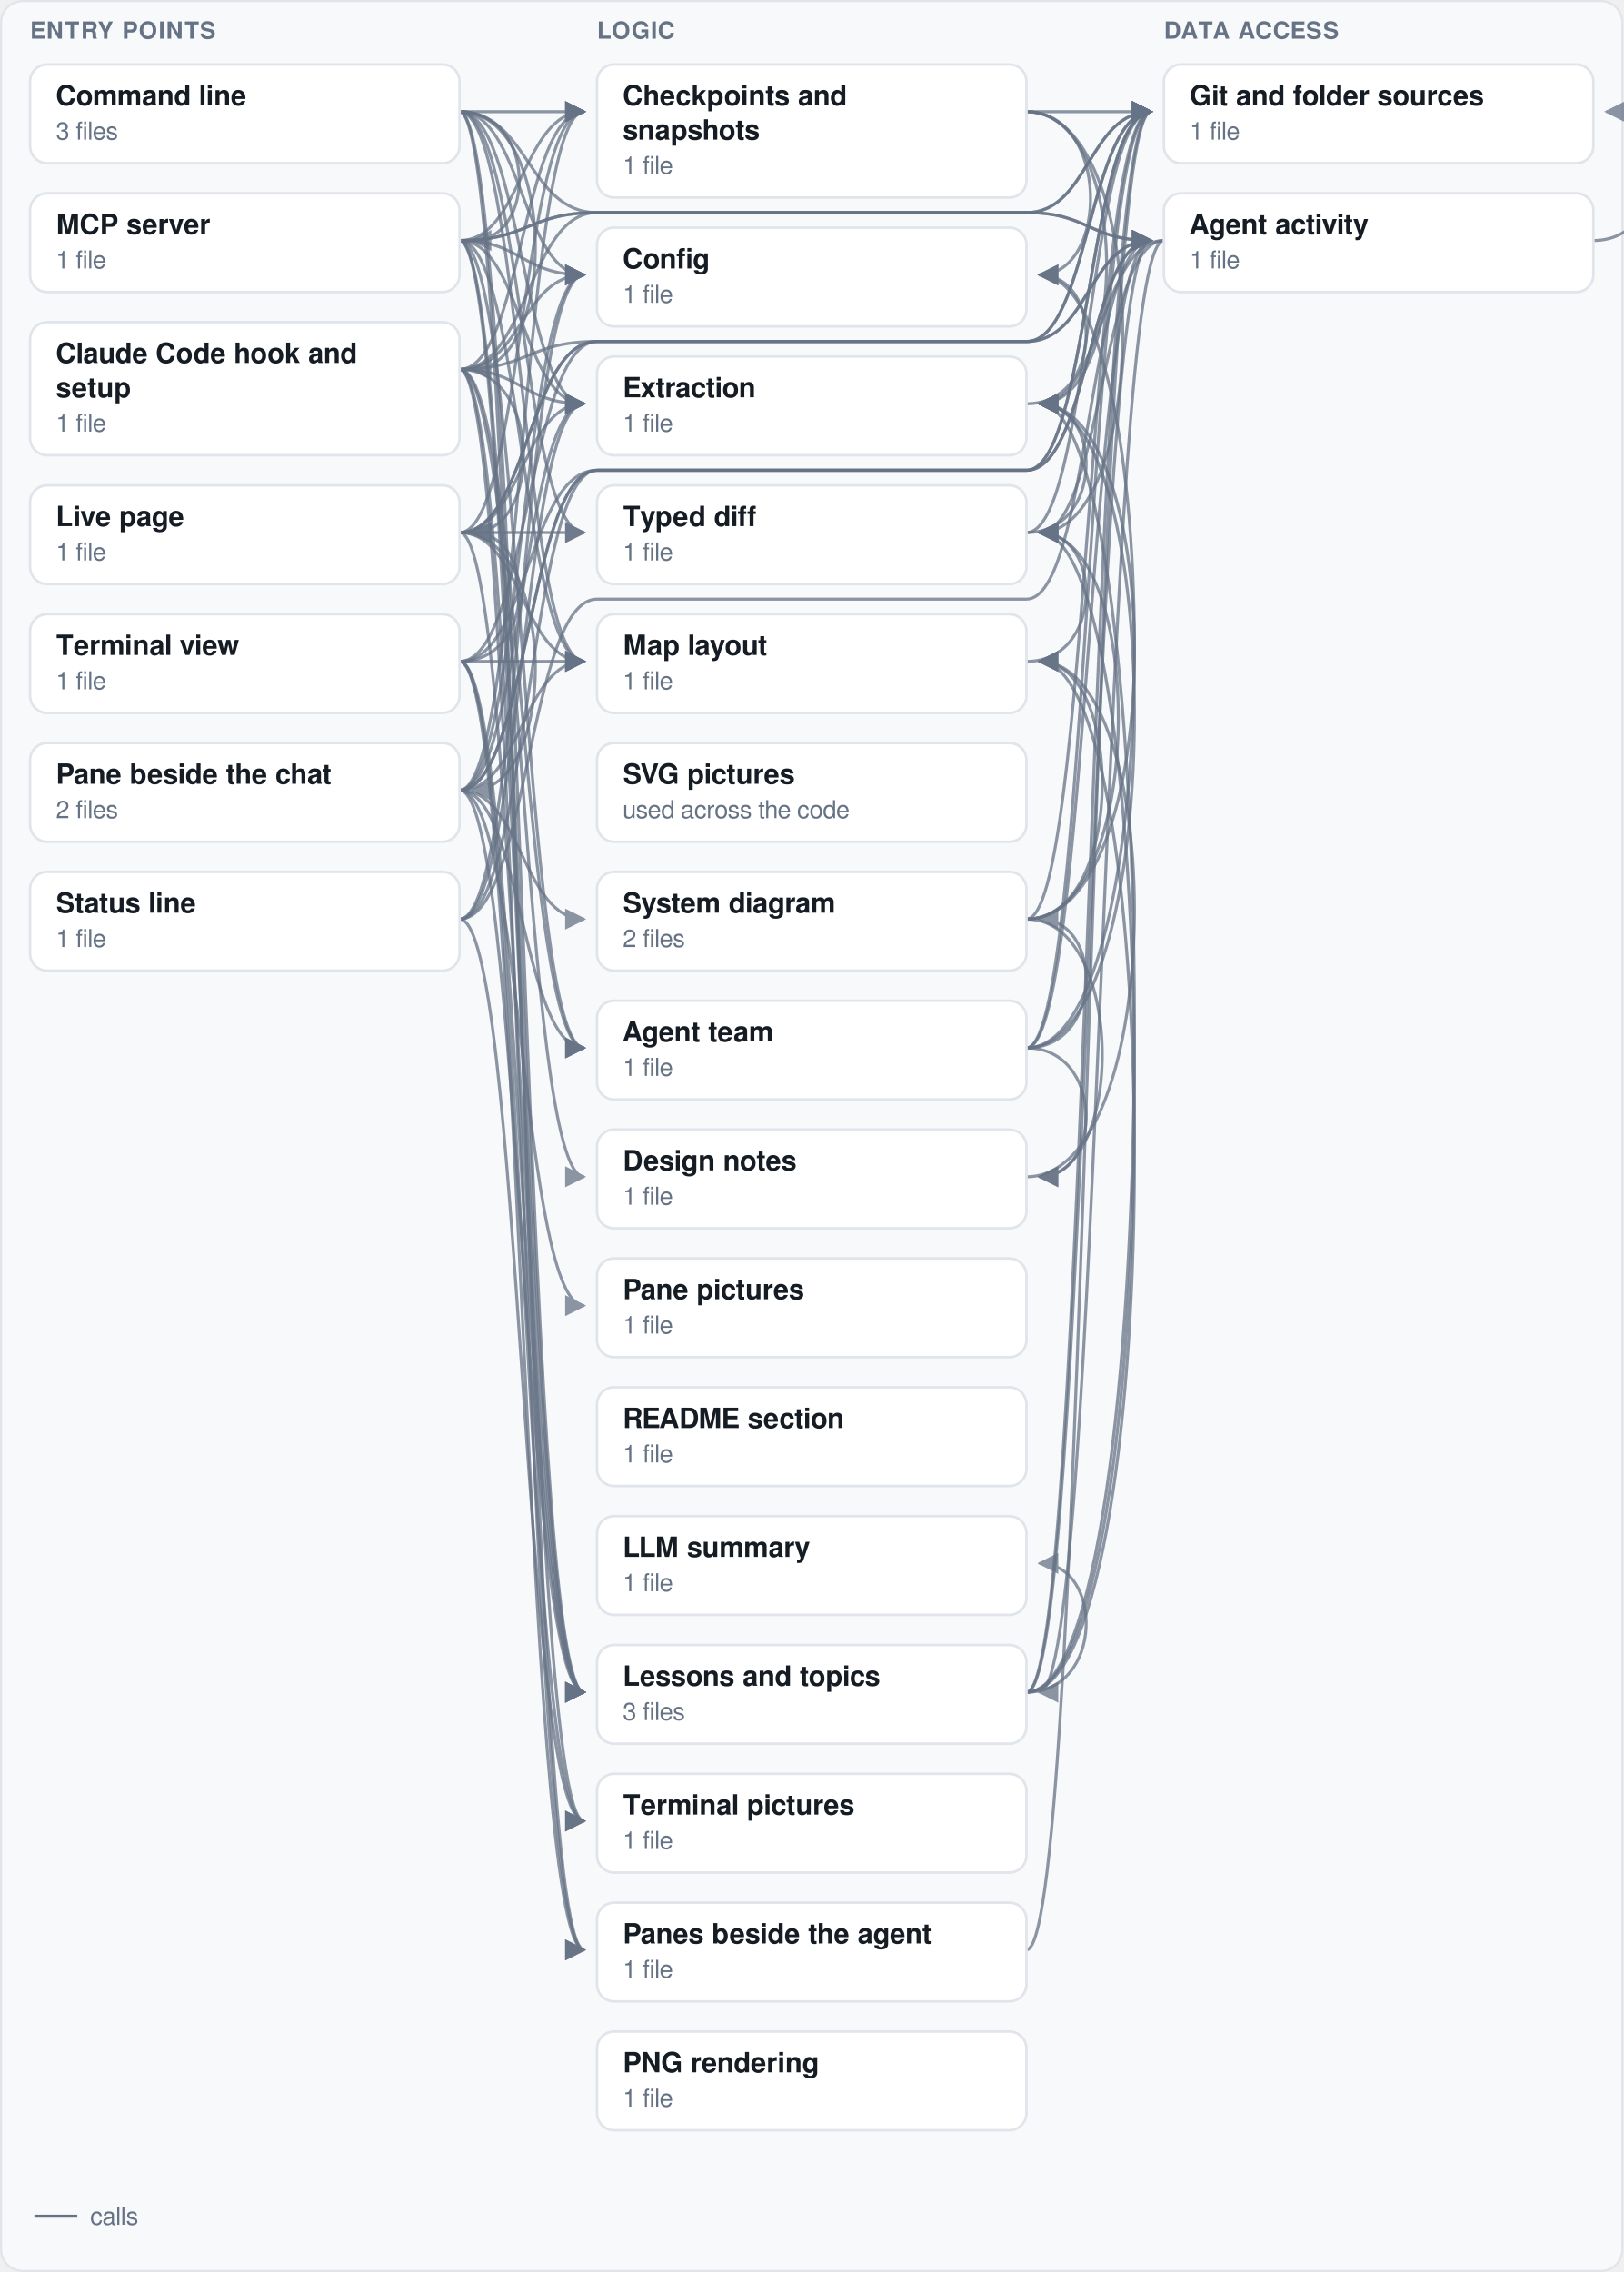
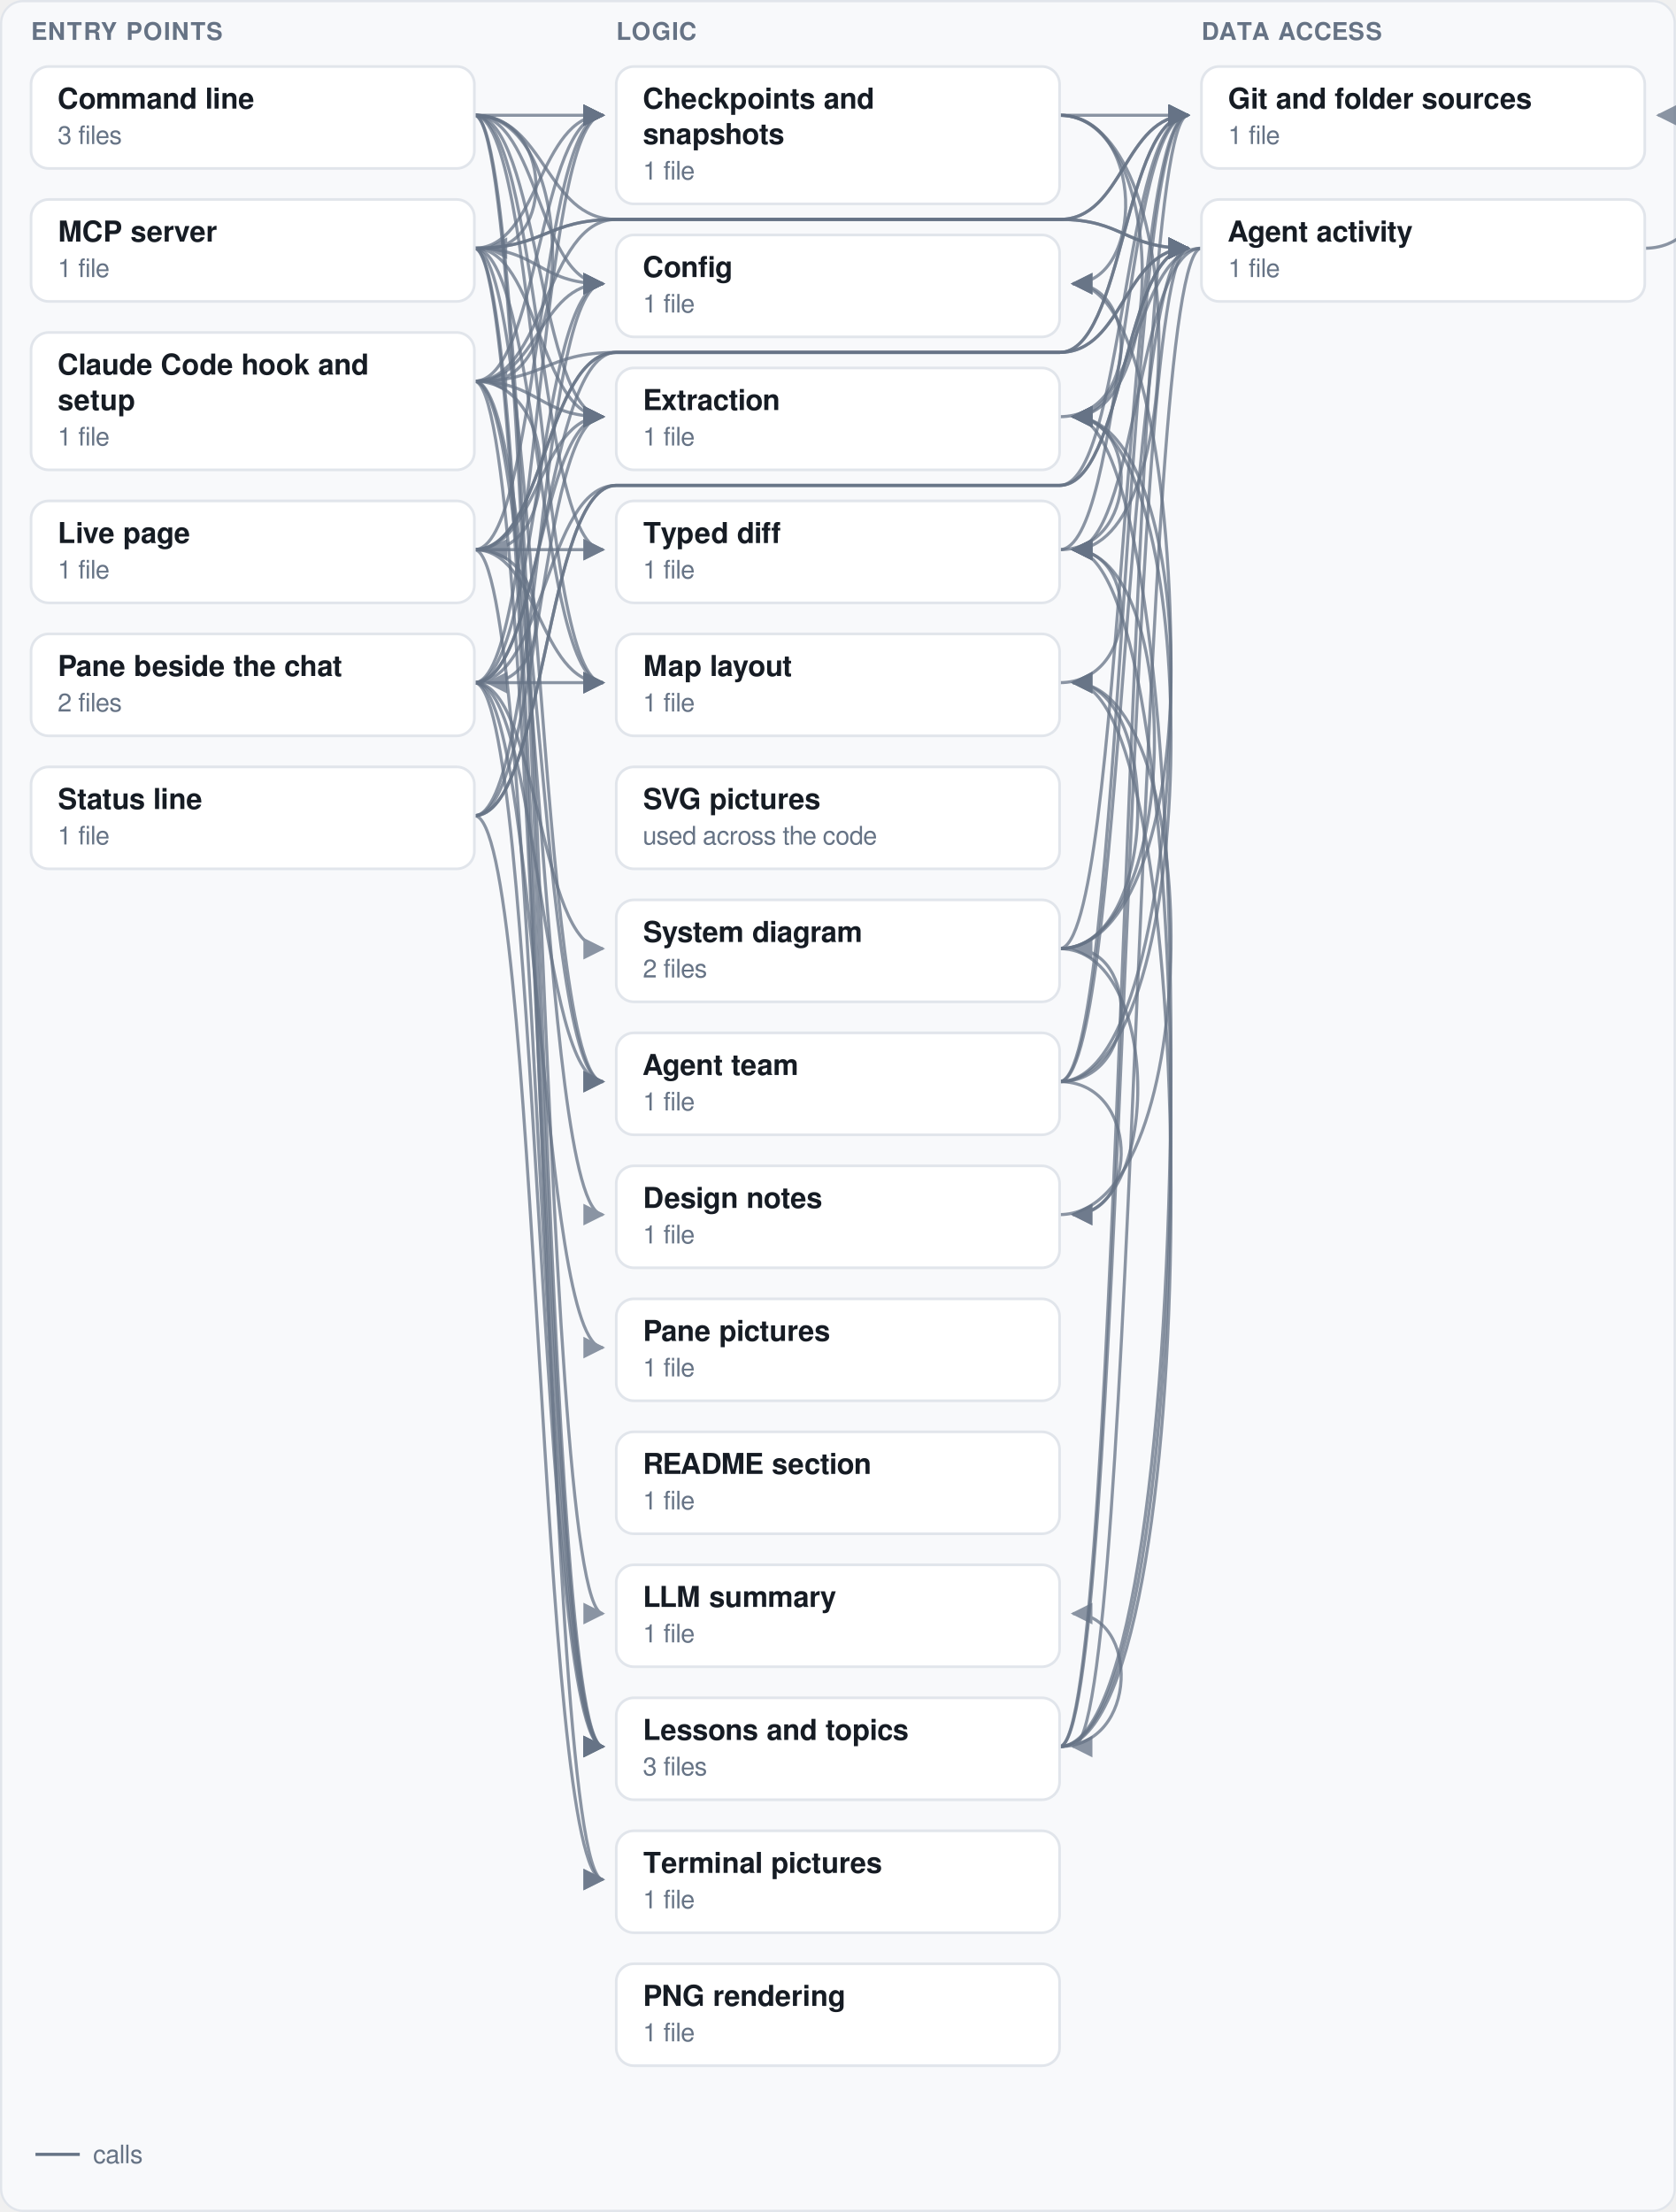
- <svg xmlns="http://www.w3.org/2000/svg" width="756" height="1058" viewBox="0 0 756 1058" role="img" aria-label="System map">
+ <svg xmlns="http://www.w3.org/2000/svg" width="756" height="998" viewBox="0 0 756 998" role="img" aria-label="System map">
  <style>
text { font-family: 'Segoe UI', FreeSans, 'Helvetica Neue', Arial, sans-serif; }
.bg { fill: #f8f9fb; stroke: #e1e5eb; }
.col { font-size: 11px; font-weight: 600; letter-spacing: .05em; fill: #667385; }
.bn .box { fill: #ffffff; stroke: #e1e5eb; stroke-width: 1.2; }
.bn.t-store .box { fill: #e8f0fc; }
.bn.legacy .box { fill: #f8f9fb; stroke: #c3cad4; stroke-dasharray: 5 4; }
.bn.legacy .bn-t { fill: #3b4655; }
.bn .band { fill: #1f5fbf; }
.bn.undeclared .band { fill: #9a5600; }
.bn.s-added .box { stroke: #157347; stroke-width: 1.8; } .bn.s-added .band { fill: #157347; }
.bn.s-changed .box { stroke: #9a5600; stroke-width: 1.8; } .bn.s-changed .band { fill: #9a5600; }
.bn.s-removed .box { stroke: #c4321c; stroke-dasharray: 5 4; fill: #fdecea; } .bn.s-removed .band { fill: #c4321c; }
.bn-t { font-size: 13px; font-weight: 600; fill: #161c24; }
.bn-s { font-size: 11.5px; fill: #667385; }
.bn-p { font-size: 11.5px; fill: #3b4655; } .bn-p.code { font-family: Consolas, Inconsolata, 'DejaVu Sans Mono', monospace; } .bn-p.more { fill: #667385; }
.bn-p.s-added { fill: #157347; font-weight: 600; } .bn-p.s-changed { fill: #9a5600; font-weight: 600; }
.bn-p.s-removed { fill: #c4321c; text-decoration: line-through; }
.be { fill: none; stroke: #667385; stroke-width: 1.4; opacity: .75; }
.be.k-data { stroke: #1f5fbf; } .be.k-network { stroke: #9a5600; stroke-dasharray: 6 4; }
.be.s-added { stroke: #157347; stroke-width: 2.2; opacity: 1; }
.be.s-removed { stroke: #c4321c; stroke-dasharray: 5 4; opacity: 1; }
.ar { fill: #667385; } .ar.k-data { fill: #1f5fbf; } .ar.k-network { fill: #9a5600; }
.ar.s-added { fill: #157347; } .ar.s-removed { fill: #c4321c; } .ar.k-person { fill: #1f5fbf; }
.halo { paint-order: stroke; stroke: #f8f9fb; stroke-width: 4px; stroke-linejoin: round; }
.lg { font-size: 11.5px; fill: #667385; }
.lg.s-added { fill: #157347; font-weight: 600; } .lg.s-changed { fill: #9a5600; font-weight: 600; }
.lg.s-removed { fill: #c4321c; font-weight: 600; }
.foot { font-size: 11.5px; fill: #3b4655; }
.st .box { fill: #ffffff; stroke: #e1e5eb; stroke-width: 1.4; }
.st.hi .box { fill: #e8f0fc; stroke: #1f5fbf; }
.st-w { font-size: 13px; font-weight: 600; fill: #161c24; }
.fl { fill: none; stroke: #667385; stroke-width: 1.4; } .fl.loop { stroke-dasharray: 4 4; }
.fl.gate { stroke: #1f5fbf; stroke-dasharray: 2 4; opacity: .7; }
.fl-note { font-size: 11.5px; fill: #667385; }
.gate .box { fill: #e8f0fc; stroke: #1f5fbf; } .gate text { font-size: 12.5px; font-weight: 600; fill: #1f5fbf; }
.exit { font-size: 12.5px; font-weight: 600; fill: #161c24; }
.lane .box { fill: #ffffff; stroke: #e1e5eb; stroke-width: 1.2; }
.lane.person .box { fill: #e8f0fc; stroke: #1f5fbf; }
.life { stroke: #c9d0da; stroke-width: 1.2; stroke-dasharray: 3 4; }
.msg { fill: none; stroke: #667385; stroke-width: 1.4; }
.msg.frame { stroke: #1f5fbf; stroke-dasharray: 5 4; } .msg.person { stroke: #1f5fbf; stroke-width: 2; }
.msg-t { font-size: 11.5px; fill: #3b4655; } .msg-t.frame { fill: #1f5fbf; } .msg-t.person { fill: #1f5fbf; font-weight: 600; }
.num circle { fill: #667385; } .num.person circle { fill: #1f5fbf; }
.num text { fill: #ffffff; font-size: 10px; font-weight: 700; }
.note .box { fill: #fff3dd; stroke: #e9c98f; } .note text { font-size: 11.5px; fill: #9a5600; }
</style>
  <defs>
    <marker id="ar-call-same" class="ar k-call s-same" viewBox="0 0 10 10" refX="9" refY="5" markerWidth="7" markerHeight="7" orient="auto-start-reverse">
      <path d="M0,0 L10,5 L0,10 z" />
    </marker>
  </defs>
-   <rect class="bg" x="0.5" y="0.5" width="755" height="1057" rx="10" />
+   <rect class="bg" x="0.5" y="0.5" width="755" height="997" rx="10" />
  <text class="col" x="14" y="18">ENTRY POINTS</text>
  <text class="col" x="278" y="18">LOGIC</text>
  <text class="col" x="542" y="18">DATA ACCESS</text>
  <path class="be k-call s-same" d="M542,112 C513,112 513,248 484,248" marker-end="url(#ar-call-same)" />
  <path class="be k-call s-same" d="M542,112 C513,112 513,188 484,188" marker-end="url(#ar-call-same)" />
  <path class="be k-call s-same" d="M542,112 C513,112 513,788 484,788" marker-end="url(#ar-call-same)" />
  <path class="be k-call s-same" d="M742,112 C778,112 778,52 748,52" marker-end="url(#ar-call-same)" />
  <path class="be k-call s-same" d="M214,172 C246,172 246,159 278,159 L478,159 C507,159 507,112 536,112" marker-end="url(#ar-call-same)" />
  <path class="be k-call s-same" d="M214,172 C243,172 243,488 272,488" marker-end="url(#ar-call-same)" />
-   <path class="be k-call s-same" d="M214,172 C243,172 243,908 272,908" marker-end="url(#ar-call-same)" />
  <path class="be k-call s-same" d="M214,172 C243,172 243,52 272,52" marker-end="url(#ar-call-same)" />
  <path class="be k-call s-same" d="M214,172 C243,172 243,128 272,128" marker-end="url(#ar-call-same)" />
  <path class="be k-call s-same" d="M214,172 C243,172 243,548 272,548" marker-end="url(#ar-call-same)" />
  <path class="be k-call s-same" d="M214,172 C243,172 243,188 272,188" marker-end="url(#ar-call-same)" />
  <path class="be k-call s-same" d="M214,172 C243,172 243,788 272,788" marker-end="url(#ar-call-same)" />
  <path class="be k-call s-same" d="M214,172 C246,172 246,99 278,99 L478,99 C507,99 507,52 536,52" marker-end="url(#ar-call-same)" />
  <path class="be k-call s-same" d="M214,172 C252.7,172 252.7,248 220,248" marker-end="url(#ar-call-same)" />
  <path class="be k-call s-same" d="M478,488 C514,488 514,428 484,428" marker-end="url(#ar-call-same)" />
  <path class="be k-call s-same" d="M478,488 C507,488 507,112 536,112" marker-end="url(#ar-call-same)" />
  <path class="be k-call s-same" d="M478,488 C544,488 544,128 484,128" marker-end="url(#ar-call-same)" />
  <path class="be k-call s-same" d="M478,488 C514,488 514,548 484,548" marker-end="url(#ar-call-same)" />
  <path class="be k-call s-same" d="M478,488 C544,488 544,188 484,188" marker-end="url(#ar-call-same)" />
  <path class="be k-call s-same" d="M478,488 C507,488 507,52 536,52" marker-end="url(#ar-call-same)" />
  <path class="be k-call s-same" d="M478,428 C524,428 524,548 484,548" marker-end="url(#ar-call-same)" />
  <path class="be k-call s-same" d="M478,428 C524,428 524,308 484,308" marker-end="url(#ar-call-same)" />
  <path class="be k-call s-same" d="M478,428 C534,428 534,248 484,248" marker-end="url(#ar-call-same)" />
  <path class="be k-call s-same" d="M478,428 C544,428 544,188 484,188" marker-end="url(#ar-call-same)" />
  <path class="be k-call s-same" d="M478,428 C507,428 507,52 536,52" marker-end="url(#ar-call-same)" />
  <path class="be k-call s-same" d="M214,52 C260,52 260,172 220,172" marker-end="url(#ar-call-same)" />
  <path class="be k-call s-same" d="M214,52 C243,52 243,128 272,128" marker-end="url(#ar-call-same)" />
  <path class="be k-call s-same" d="M214,52 C243,52 243,188 272,188" marker-end="url(#ar-call-same)" />
  <path class="be k-call s-same" d="M214,52 C243,52 243,308 272,308" marker-end="url(#ar-call-same)" />
  <path class="be k-call s-same" d="M214,52 C243,52 243,788 272,788" marker-end="url(#ar-call-same)" />
  <path class="be k-call s-same" d="M214,52 C246,52 246,99 278,99 L478,99 C507,99 507,112 536,112" marker-end="url(#ar-call-same)" />
-   <path class="be k-call s-same" d="M214,52 C243,52 243,908 272,908" marker-end="url(#ar-call-same)" />
  <path class="be k-call s-same" d="M214,52 C243,52 243,52 272,52" marker-end="url(#ar-call-same)" />
  <path class="be k-call s-same" d="M214,52 C243,52 243,248 272,248" marker-end="url(#ar-call-same)" />
  <path class="be k-call s-same" d="M214,52 C250,52 250,112 220,112" marker-end="url(#ar-call-same)" />
-   <path class="be k-call s-same" d="M478,908 C507,908 507,52 536,52" marker-end="url(#ar-call-same)" />
+   <path class="be k-call s-same" d="M214,52 C243,52 243,728 272,728" marker-end="url(#ar-call-same)" />
  <path class="be k-call s-same" d="M478,52 C516.7,52 516.7,128 484,128" marker-end="url(#ar-call-same)" />
  <path class="be k-call s-same" d="M478,52 C536.7,52 536.7,248 484,248" marker-end="url(#ar-call-same)" />
  <path class="be k-call s-same" d="M478,52 C526.7,52 526.7,188 484,188" marker-end="url(#ar-call-same)" />
  <path class="be k-call s-same" d="M478,52 C507,52 507,52 536,52" marker-end="url(#ar-call-same)" />
  <path class="be k-call s-same" d="M478,548 C544,548 544,308 484,308" marker-end="url(#ar-call-same)" />
  <path class="be k-call s-same" d="M478,248 C514,248 514,188 484,188" marker-end="url(#ar-call-same)" />
  <path class="be k-call s-same" d="M478,248 C507,248 507,52 536,52" marker-end="url(#ar-call-same)" />
  <path class="be k-call s-same" d="M478,188 C514,188 514,128 484,128" marker-end="url(#ar-call-same)" />
  <path class="be k-call s-same" d="M478,308 C514,308 514,248 484,248" marker-end="url(#ar-call-same)" />
  <path class="be k-call s-same" d="M478,788 C507,788 507,112 536,112" marker-end="url(#ar-call-same)" />
  <path class="be k-call s-same" d="M478,788 C544,788 544,248 484,248" marker-end="url(#ar-call-same)" />
  <path class="be k-call s-same" d="M478,788 C544,788 544,188 484,188" marker-end="url(#ar-call-same)" />
  <path class="be k-call s-same" d="M478,788 C544,788 544,308 484,308" marker-end="url(#ar-call-same)" />
  <path class="be k-call s-same" d="M478,788 C514,788 514,728 484,728" marker-end="url(#ar-call-same)" />
  <path class="be k-call s-same" d="M478,788 C507,788 507,52 536,52" marker-end="url(#ar-call-same)" />
  <path class="be k-call s-same" d="M214,112 C243,112 243,188 272,188" marker-end="url(#ar-call-same)" />
  <path class="be k-call s-same" d="M214,112 C246,112 246,99 278,99 L478,99 C507,99 507,112 536,112" marker-end="url(#ar-call-same)" />
  <path class="be k-call s-same" d="M214,112 C243,112 243,488 272,488" marker-end="url(#ar-call-same)" />
  <path class="be k-call s-same" d="M214,112 C243,112 243,52 272,52" marker-end="url(#ar-call-same)" />
  <path class="be k-call s-same" d="M214,112 C243,112 243,128 272,128" marker-end="url(#ar-call-same)" />
  <path class="be k-call s-same" d="M214,112 C243,112 243,308 272,308" marker-end="url(#ar-call-same)" />
  <path class="be k-call s-same" d="M214,112 C243,112 243,788 272,788" marker-end="url(#ar-call-same)" />
  <path class="be k-call s-same" d="M214,112 C246,112 246,99 278,99 L478,99 C507,99 507,52 536,52" marker-end="url(#ar-call-same)" />
  <path class="be k-call s-same" d="M214,112 C243,112 243,848 272,848" marker-end="url(#ar-call-same)" />
-   <path class="be k-call s-same" d="M214,368 C243,368 243,788 272,788" marker-end="url(#ar-call-same)" />
-   <path class="be k-call s-same" d="M214,368 C246,368 246,219 278,219 L478,219 C507,219 507,52 536,52" marker-end="url(#ar-call-same)" />
+   <path class="be k-call s-same" d="M214,308 C243,308 243,788 272,788" marker-end="url(#ar-call-same)" />
+   <path class="be k-call s-same" d="M214,308 C246,308 246,159 278,159 L478,159 C507,159 507,52 536,52" marker-end="url(#ar-call-same)" />
+   <path class="be k-call s-same" d="M214,308 C246,308 246,219 278,219 L478,219 C507,219 507,112 536,112" marker-end="url(#ar-call-same)" />
+   <path class="be k-call s-same" d="M214,308 C243,308 243,428 272,428" marker-end="url(#ar-call-same)" />
+   <path class="be k-call s-same" d="M214,308 C243,308 243,52 272,52" marker-end="url(#ar-call-same)" />
+   <path class="be k-call s-same" d="M214,308 C243,308 243,128 272,128" marker-end="url(#ar-call-same)" />
+   <path class="be k-call s-same" d="M214,308 C243,308 243,188 272,188" marker-end="url(#ar-call-same)" />
+   <path class="be k-call s-same" d="M214,308 C243,308 243,308 272,308" marker-end="url(#ar-call-same)" />
+   <path class="be k-call s-same" d="M214,308 C243,308 243,488 272,488" marker-end="url(#ar-call-same)" />
+   <path class="be k-call s-same" d="M214,308 C243,308 243,608 272,608" marker-end="url(#ar-call-same)" />
  <path class="be k-call s-same" d="M214,368 C246,368 246,219 278,219 L478,219 C507,219 507,112 536,112" marker-end="url(#ar-call-same)" />
-   <path class="be k-call s-same" d="M214,368 C243,368 243,428 272,428" marker-end="url(#ar-call-same)" />
-   <path class="be k-call s-same" d="M214,368 C243,368 243,52 272,52" marker-end="url(#ar-call-same)" />
  <path class="be k-call s-same" d="M214,368 C243,368 243,128 272,128" marker-end="url(#ar-call-same)" />
  <path class="be k-call s-same" d="M214,368 C243,368 243,188 272,188" marker-end="url(#ar-call-same)" />
-   <path class="be k-call s-same" d="M214,368 C243,368 243,308 272,308" marker-end="url(#ar-call-same)" />
-   <path class="be k-call s-same" d="M214,368 C243,368 243,488 272,488" marker-end="url(#ar-call-same)" />
-   <path class="be k-call s-same" d="M214,368 C243,368 243,608 272,608" marker-end="url(#ar-call-same)" />
-   <path class="be k-call s-same" d="M214,428 C246,428 246,279 278,279 L478,279 C507,279 507,112 536,112" marker-end="url(#ar-call-same)" />
-   <path class="be k-call s-same" d="M214,428 C243,428 243,128 272,128" marker-end="url(#ar-call-same)" />
-   <path class="be k-call s-same" d="M214,428 C243,428 243,188 272,188" marker-end="url(#ar-call-same)" />
-   <path class="be k-call s-same" d="M214,428 C246,428 246,219 278,219 L478,219 C507,219 507,52 536,52" marker-end="url(#ar-call-same)" />
-   <path class="be k-call s-same" d="M214,428 C243,428 243,848 272,848" marker-end="url(#ar-call-same)" />
-   <path class="be k-call s-same" d="M214,308 C246,308 246,219 278,219 L478,219 C507,219 507,112 536,112" marker-end="url(#ar-call-same)" />
-   <path class="be k-call s-same" d="M214,308 C243,308 243,908 272,908" marker-end="url(#ar-call-same)" />
-   <path class="be k-call s-same" d="M214,308 C243,308 243,308 272,308" marker-end="url(#ar-call-same)" />
-   <path class="be k-call s-same" d="M214,308 C243,308 243,788 272,788" marker-end="url(#ar-call-same)" />
-   <path class="be k-call s-same" d="M214,308 C246,308 246,159 278,159 L478,159 C507,159 507,52 536,52" marker-end="url(#ar-call-same)" />
-   <path class="be k-call s-same" d="M214,308 C243,308 243,848 272,848" marker-end="url(#ar-call-same)" />
-   <path class="be k-call s-same" d="M214,308 C250,308 250,248 220,248" marker-end="url(#ar-call-same)" />
+   <path class="be k-call s-same" d="M214,368 C246,368 246,219 278,219 L478,219 C507,219 507,52 536,52" marker-end="url(#ar-call-same)" />
+   <path class="be k-call s-same" d="M214,368 C243,368 243,848 272,848" marker-end="url(#ar-call-same)" />
  <path class="be k-call s-same" d="M214,248 C246,248 246,159 278,159 L478,159 C507,159 507,112 536,112" marker-end="url(#ar-call-same)" />
  <path class="be k-call s-same" d="M214,248 C243,248 243,52 272,52" marker-end="url(#ar-call-same)" />
  <path class="be k-call s-same" d="M214,248 C243,248 243,248 272,248" marker-end="url(#ar-call-same)" />
  <path class="be k-call s-same" d="M214,248 C243,248 243,188 272,188" marker-end="url(#ar-call-same)" />
  <path class="be k-call s-same" d="M214,248 C243,248 243,308 272,308" marker-end="url(#ar-call-same)" />
  <path class="be k-call s-same" d="M214,248 C243,248 243,788 272,788" marker-end="url(#ar-call-same)" />
-   <path class="be k-call s-same" d="M214,248 C260,248 260,368 220,368" marker-end="url(#ar-call-same)" />
+   <path class="be k-call s-same" d="M214,248 C250,248 250,308 220,308" marker-end="url(#ar-call-same)" />
  <path class="be k-call s-same" d="M214,248 C246,248 246,159 278,159 L478,159 C507,159 507,52 536,52" marker-end="url(#ar-call-same)" />
  <g class="bn t-component s-same" transform="translate(14,30)">
    <rect class="box" width="200" height="46" rx="8" />
    <text x="12" y="19" class="bn-t">Command line</text>
    <text x="12" y="35" class="bn-s">3 files</text>
  </g>
  <g class="bn t-component s-same" transform="translate(14,90)">
    <rect class="box" width="200" height="46" rx="8" />
    <text x="12" y="19" class="bn-t">MCP server</text>
    <text x="12" y="35" class="bn-s">1 file</text>
  </g>
  <g class="bn t-component s-same" transform="translate(14,150)">
    <rect class="box" width="200" height="62" rx="8" />
    <text x="12" y="19" class="bn-t">Claude Code hook and</text>
    <text x="12" y="35" class="bn-t">setup</text>
    <text x="12" y="51" class="bn-s">1 file</text>
  </g>
  <g class="bn t-component s-same" transform="translate(14,226)">
    <rect class="box" width="200" height="46" rx="8" />
    <text x="12" y="19" class="bn-t">Live page</text>
    <text x="12" y="35" class="bn-s">1 file</text>
  </g>
  <g class="bn t-component s-same" transform="translate(14,286)">
    <rect class="box" width="200" height="46" rx="8" />
-     <text x="12" y="19" class="bn-t">Terminal view</text>
-     <text x="12" y="35" class="bn-s">1 file</text>
-   </g>
-   <g class="bn t-component s-same" transform="translate(14,346)">
-     <rect class="box" width="200" height="46" rx="8" />
    <text x="12" y="19" class="bn-t">Pane beside the chat</text>
    <text x="12" y="35" class="bn-s">2 files</text>
  </g>
-   <g class="bn t-component s-same" transform="translate(14,406)">
+   <g class="bn t-component s-same" transform="translate(14,346)">
    <rect class="box" width="200" height="46" rx="8" />
    <text x="12" y="19" class="bn-t">Status line</text>
    <text x="12" y="35" class="bn-s">1 file</text>
  </g>
  <g class="bn t-component s-same" transform="translate(278,30)">
    <rect class="box" width="200" height="62" rx="8" />
    <text x="12" y="19" class="bn-t">Checkpoints and</text>
    <text x="12" y="35" class="bn-t">snapshots</text>
    <text x="12" y="51" class="bn-s">1 file</text>
  </g>
  <g class="bn t-component s-same" transform="translate(278,106)">
    <rect class="box" width="200" height="46" rx="8" />
    <text x="12" y="19" class="bn-t">Config</text>
    <text x="12" y="35" class="bn-s">1 file</text>
  </g>
  <g class="bn t-component s-same" transform="translate(278,166)">
    <rect class="box" width="200" height="46" rx="8" />
    <text x="12" y="19" class="bn-t">Extraction</text>
    <text x="12" y="35" class="bn-s">1 file</text>
  </g>
  <g class="bn t-component s-same" transform="translate(278,226)">
    <rect class="box" width="200" height="46" rx="8" />
    <text x="12" y="19" class="bn-t">Typed diff</text>
    <text x="12" y="35" class="bn-s">1 file</text>
  </g>
  <g class="bn t-component s-same" transform="translate(278,286)">
    <rect class="box" width="200" height="46" rx="8" />
    <text x="12" y="19" class="bn-t">Map layout</text>
    <text x="12" y="35" class="bn-s">1 file</text>
  </g>
  <g class="bn t-component s-same" transform="translate(278,346)">
    <rect class="box" width="200" height="46" rx="8" />
    <text x="12" y="19" class="bn-t">SVG pictures</text>
    <text x="12" y="35" class="bn-s">used across the code</text>
  </g>
  <g class="bn t-component s-same" transform="translate(278,406)">
    <rect class="box" width="200" height="46" rx="8" />
    <text x="12" y="19" class="bn-t">System diagram</text>
    <text x="12" y="35" class="bn-s">2 files</text>
  </g>
  <g class="bn t-component s-same" transform="translate(278,466)">
    <rect class="box" width="200" height="46" rx="8" />
    <text x="12" y="19" class="bn-t">Agent team</text>
    <text x="12" y="35" class="bn-s">1 file</text>
  </g>
  <g class="bn t-component s-same" transform="translate(278,526)">
    <rect class="box" width="200" height="46" rx="8" />
    <text x="12" y="19" class="bn-t">Design notes</text>
    <text x="12" y="35" class="bn-s">1 file</text>
  </g>
  <g class="bn t-component s-same" transform="translate(278,586)">
    <rect class="box" width="200" height="46" rx="8" />
    <text x="12" y="19" class="bn-t">Pane pictures</text>
    <text x="12" y="35" class="bn-s">1 file</text>
  </g>
  <g class="bn t-component s-same" transform="translate(278,646)">
    <rect class="box" width="200" height="46" rx="8" />
    <text x="12" y="19" class="bn-t">README section</text>
    <text x="12" y="35" class="bn-s">1 file</text>
  </g>
  <g class="bn t-component s-same" transform="translate(278,706)">
    <rect class="box" width="200" height="46" rx="8" />
    <text x="12" y="19" class="bn-t">LLM summary</text>
    <text x="12" y="35" class="bn-s">1 file</text>
  </g>
  <g class="bn t-component s-same" transform="translate(278,766)">
    <rect class="box" width="200" height="46" rx="8" />
    <text x="12" y="19" class="bn-t">Lessons and topics</text>
    <text x="12" y="35" class="bn-s">3 files</text>
  </g>
  <g class="bn t-component s-same" transform="translate(278,826)">
    <rect class="box" width="200" height="46" rx="8" />
    <text x="12" y="19" class="bn-t">Terminal pictures</text>
    <text x="12" y="35" class="bn-s">1 file</text>
  </g>
  <g class="bn t-component s-same" transform="translate(278,886)">
    <rect class="box" width="200" height="46" rx="8" />
-     <text x="12" y="19" class="bn-t">Panes beside the agent</text>
-     <text x="12" y="35" class="bn-s">1 file</text>
-   </g>
-   <g class="bn t-component s-same" transform="translate(278,946)">
-     <rect class="box" width="200" height="46" rx="8" />
    <text x="12" y="19" class="bn-t">PNG rendering</text>
    <text x="12" y="35" class="bn-s">1 file</text>
  </g>
  <g class="bn t-component s-same" transform="translate(542,30)">
    <rect class="box" width="200" height="46" rx="8" />
    <text x="12" y="19" class="bn-t">Git and folder sources</text>
    <text x="12" y="35" class="bn-s">1 file</text>
  </g>
  <g class="bn t-component s-same" transform="translate(542,90)">
    <rect class="box" width="200" height="46" rx="8" />
    <text x="12" y="19" class="bn-t">Agent activity</text>
    <text x="12" y="35" class="bn-s">1 file</text>
  </g>
-   <path class="be k-call" d="M16,1032 L36,1032" style="opacity:1" />
-   <text x="42" y="1036" class="lg">calls</text>
+   <path class="be k-call" d="M16,972 L36,972" style="opacity:1" />
+   <text x="42" y="976" class="lg">calls</text>
</svg>
